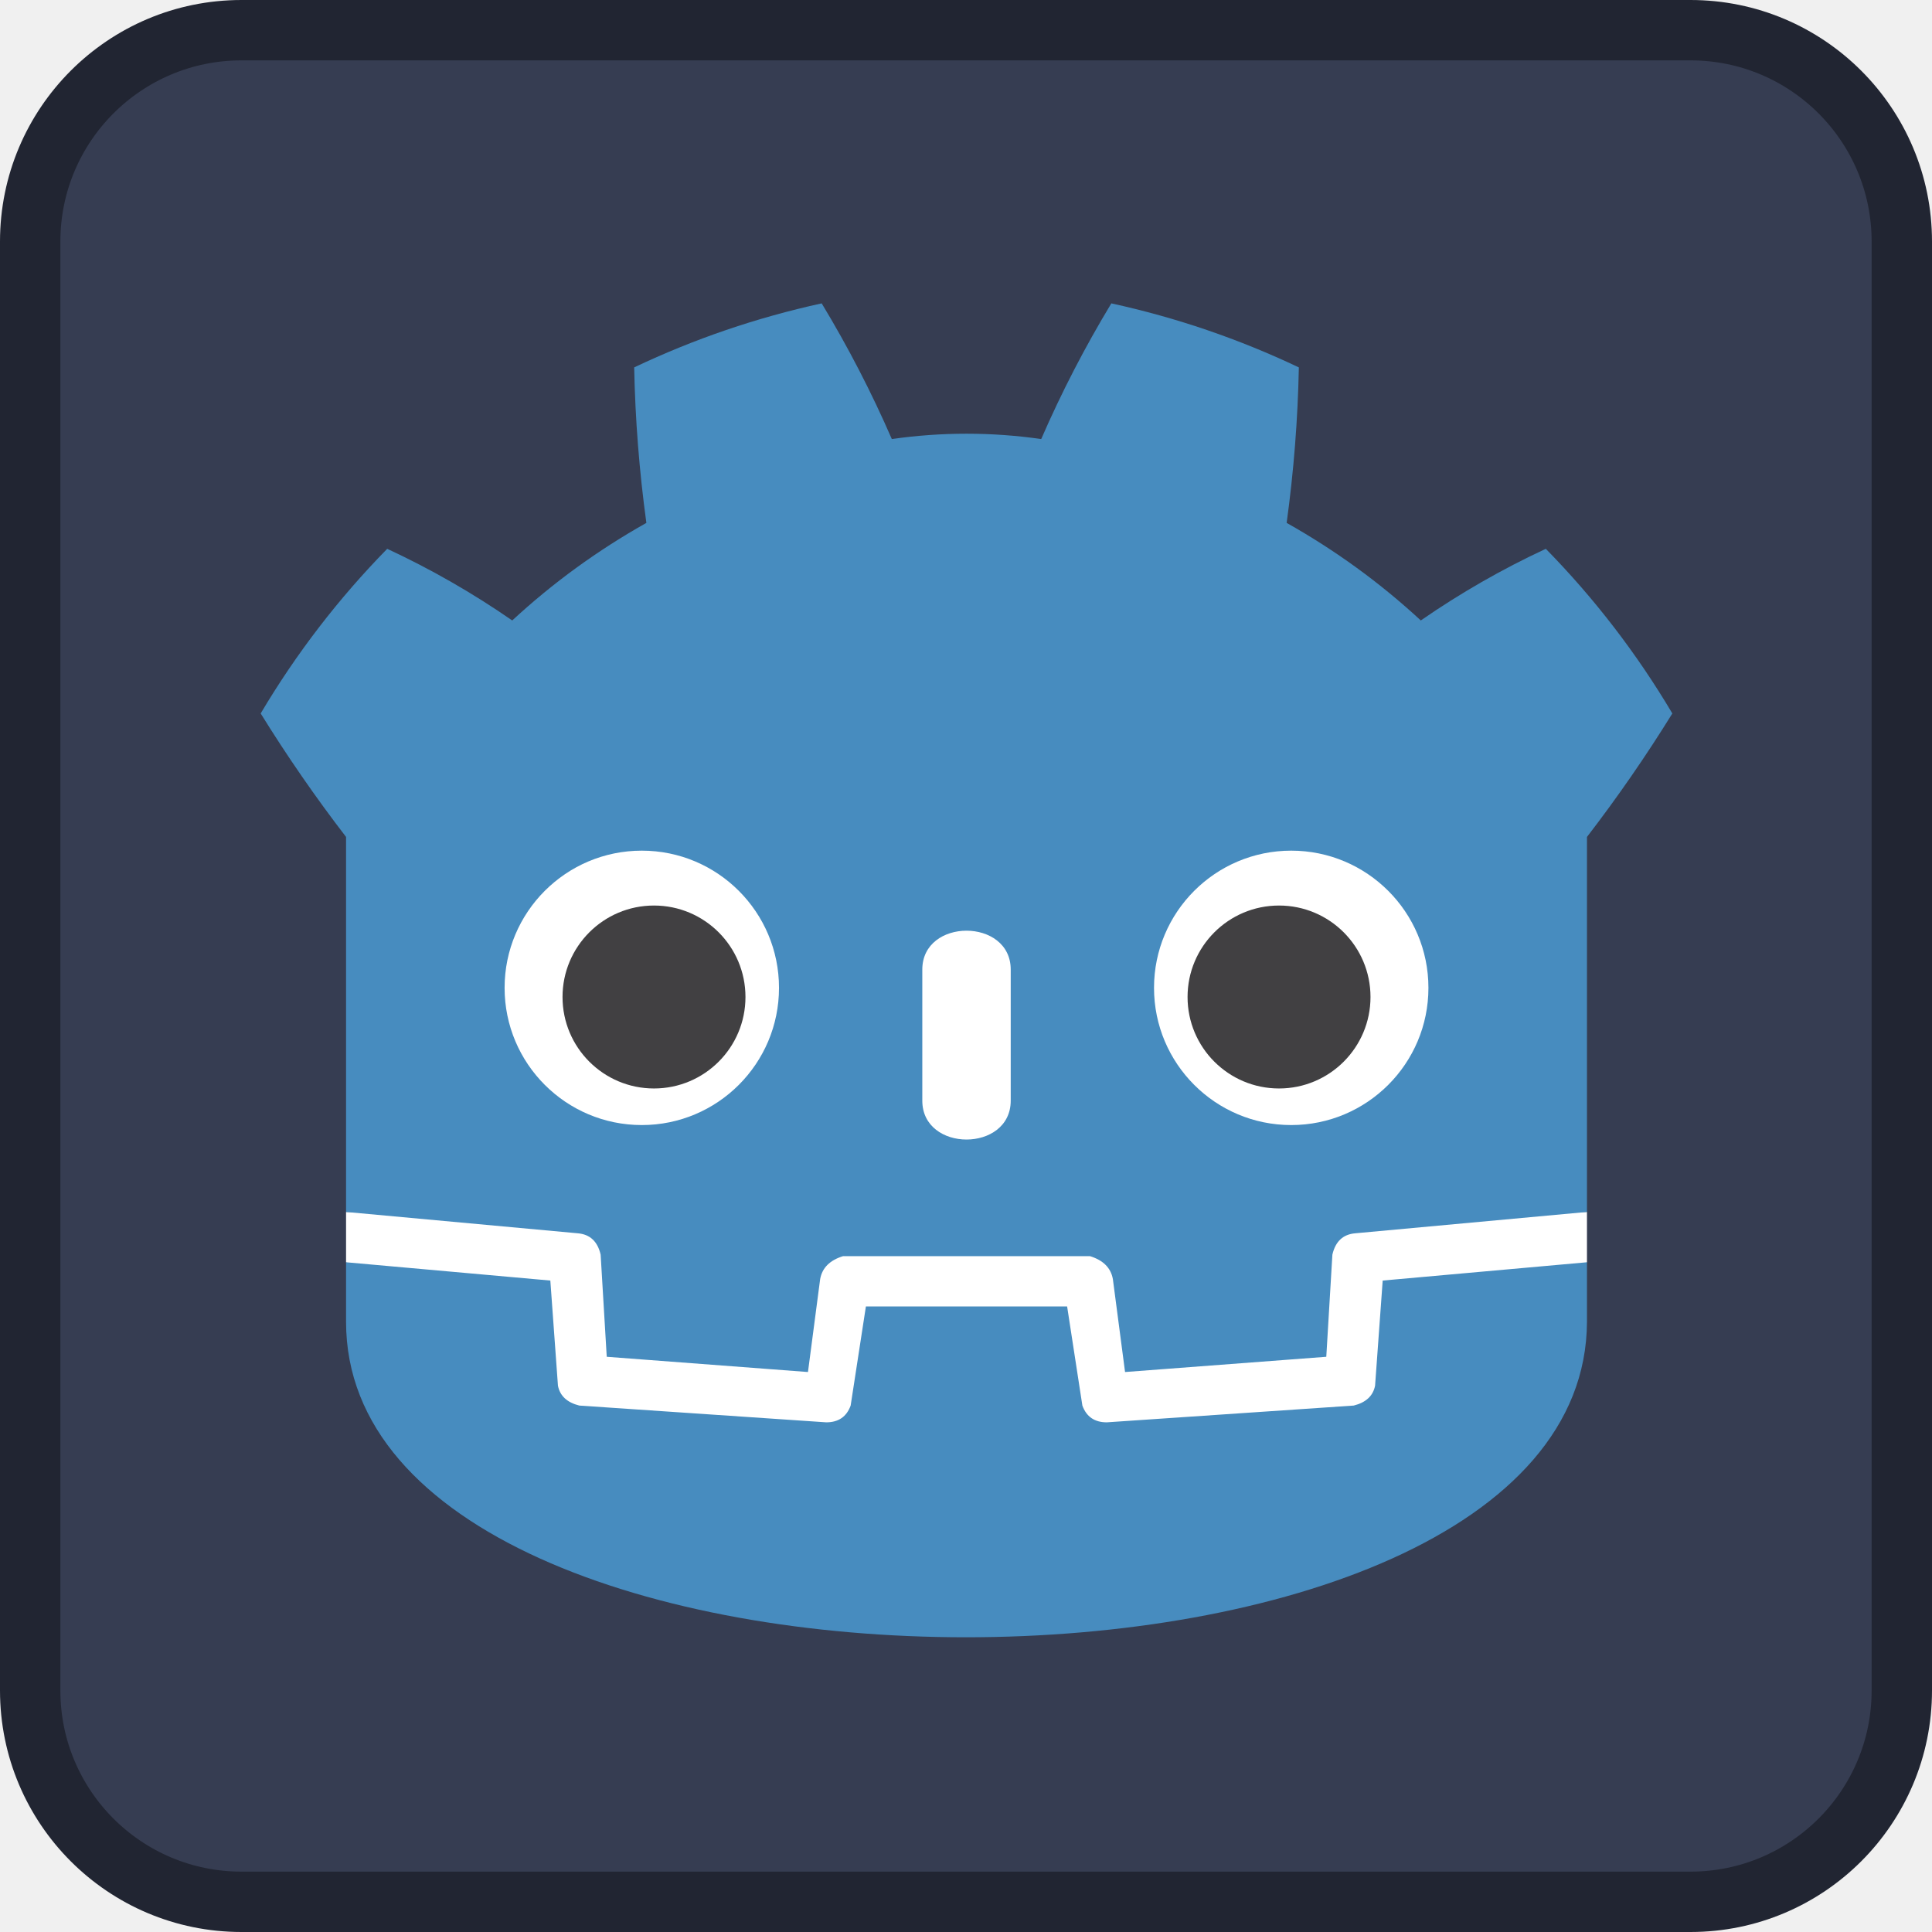
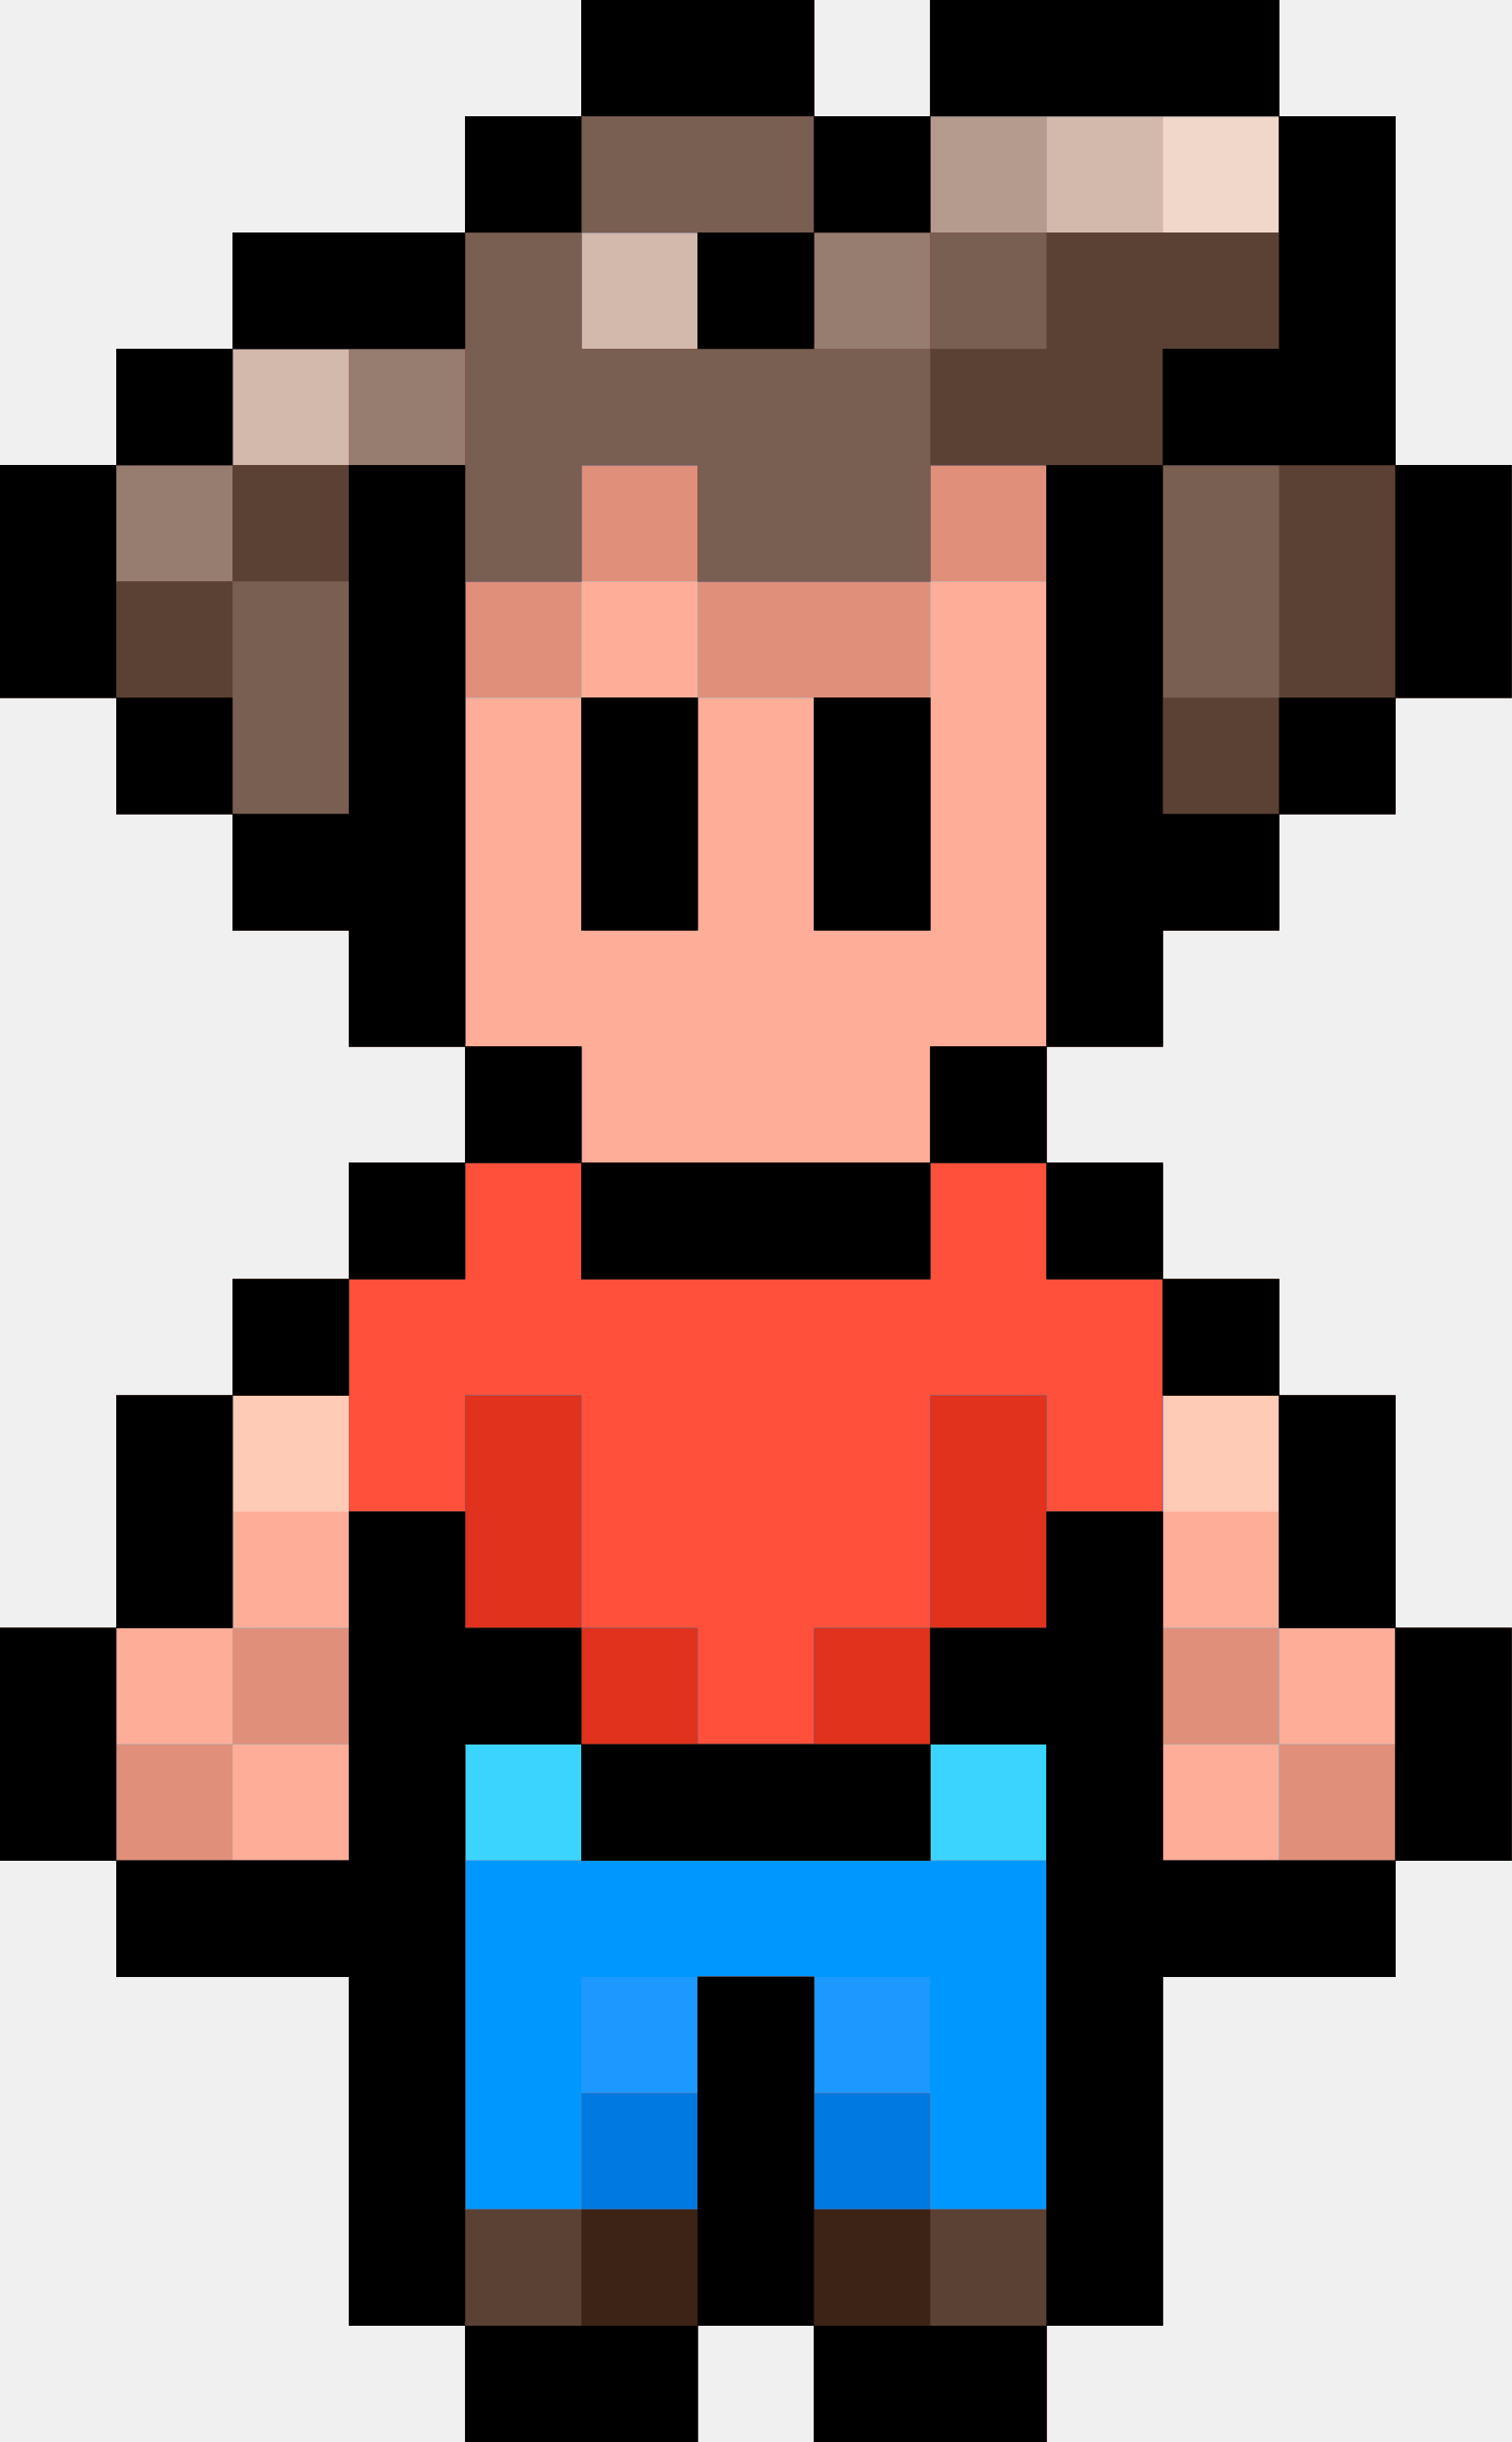
- <svg xmlns="http://www.w3.org/2000/svg" width="128" height="128">
-   <rect width="124" height="124" x="2" y="2" fill="#363d52" stroke="#212532" stroke-width="4" rx="14" />
-   <g fill="#fff" transform="translate(12.322 12.322)scale(.101)">
-     <path d="M105 673v33q407 354 814 0v-33z" />
-     <path fill="#478cbf" d="m105 673 152 14q12 1 15 14l4 67 132 10 8-61q2-11 15-15h162q13 4 15 15l8 61 132-10 4-67q3-13 15-14l152-14V427q30-39 56-81-35-59-83-108-43 20-82 47-40-37-88-64 7-51 8-102-59-28-123-42-26 43-46 89-49-7-98 0-20-46-46-89-64 14-123 42 1 51 8 102-48 27-88 64-39-27-82-47-48 49-83 108 26 42 56 81zm0 33v39c0 276 813 276 814 0v-39l-134 12-5 69q-2 10-14 13l-162 11q-12 0-16-11l-10-65H446l-10 65q-4 11-16 11l-162-11q-12-3-14-13l-5-69z" />
-     <path d="M483 600c0 34 58 34 58 0v-86c0-34-58-34-58 0z" />
-     <circle cx="725" cy="526" r="90" />
-     <circle cx="299" cy="526" r="90" />
-   </g>
-   <g fill="#414042" transform="translate(12.322 12.322)scale(.101)">
-     <circle cx="307" cy="532" r="60" />
-     <circle cx="717" cy="532" r="60" />
+ <svg xmlns="http://www.w3.org/2000/svg" version="1.1" width="104" height="168" id="svg2">
+   <defs id="defs4" />
+   <g transform="translate(-308.4847,-348.0986)" id="layer1">
+     <g transform="translate(158.594,6.060915)" id="g2996">
+       <path d="m 189.891,510.038 -8,0 0,-4 0,-4 -4,0 -4,0 0,-12 0,-12 -8,0 -8,0 0,-4 0,-4 -4,0 -4,0 0,-8 0,-8 4,0 4,0 0,-8 0,-8 4,0 4,0 0,-4 0,-4 4,0 4,0 0,-4 0,-4 4,0 4,0 0,-4 0,-4 -4,0 -4,0 0,-4 0,-4 -4,0 -4,0 0,-4 0,-4 -4,0 -4,0 0,-4 0,-4 -4,0 -4,0 0,-8 0,-8 4,0 4,0 0,-4 0,-4 4,0 4,0 0,-4 0,-4 8,0 8,0 0,-4 0,-4 4,0 4,0 0,-4 0,-4 8,0 8,0 0,4 0,4 4,0 4,0 0,-4 0,-4 12,0 12,0 0,4 0,4 4,0 4,0 0,12 0,12 4,0 4,0 0,8 0,8 -4,0 -4,0 0,4 0,4 -4,0 -4,0 0,4 0,4 -4,0 -4,0 0,4 0,4 -4,0 -4,0 0,4 0,4 4,0 4,0 0,4 0,4 4,0 4,0 0,4 0,4 4,0 4,0 0,8 0,8 4,0 4,0 0,8 0,8 -4,0 -4,0 0,4 0,4 -8,0 -8,0 0,12 0,12 -4,0 -4,0 0,4 0,4 -8,0 -8,0 0,-4 0,-4 -4,0 -4,0 0,4 0,4 -8,0 z" id="path3030" style="fill:#f1d7ca" />
+       <path d="m 189.891,510.038 -8,0 0,-4 0,-4 -4,0 -4,0 0,-12 0,-12 -8,0 -8,0 0,-4 0,-4 -4,0 -4,0 0,-8 0,-8 4,0 4,0 0,-8 0,-8 4,0 4,0 0,-4 0,-4 4,0 4,0 0,-4 0,-4 4,0 4,0 0,-4 0,-4 -4,0 -4,0 0,-4 0,-4 -4,0 -4,0 0,-4 0,-4 -4,0 -4,0 0,-4 0,-4 -4,0 -4,0 0,-8 0,-8 4,0 4,0 0,-4 0,-4 4,0 4,0 0,-4 0,-4 8,0 8,0 0,-4 0,-4 4,0 4,0 0,-4 0,-4 8,0 8,0 0,4 0,4 4,0 4,0 0,-4 0,-4 12,0 12,0 0,4 0,4 4,0 4,0 0,12 0,12 4,0 4,0 0,8 0,8 -4,0 -4,0 0,4 0,4 -4,0 -4,0 0,4 0,4 -4,0 -4,0 0,4 0,4 -4,0 -4,0 0,4 0,4 4,0 4,0 0,4 0,4 4,0 4,0 0,4 0,4 4,0 4,0 0,8 0,8 4,0 4,0 0,8 0,8 -4,0 -4,0 0,4 0,4 -8,0 -8,0 0,12 0,12 -4,0 -4,0 0,4 0,4 -8,0 -8,0 0,-4 0,-4 -4,0 -4,0 0,4 0,4 -8,0 z m 44,-152 4,0 0,-4 0,-4 -4,0 -4,0 0,4 0,4 4,0 z" id="path3028" style="fill:#fecbb6" />
+       <path d="m 189.891,510.038 -8,0 0,-4 0,-4 -4,0 -4,0 0,-12 0,-12 -8,0 -8,0 0,-4 0,-4 -4,0 -4,0 0,-8 0,-8 4,0 4,0 0,-8 0,-8 4,0 4,0 0,-4 0,-4 4,0 4,0 0,-4 0,-4 4,0 4,0 0,-4 0,-4 -4,0 -4,0 0,-4 0,-4 -4,0 -4,0 0,-4 0,-4 -4,0 -4,0 0,-4 0,-4 -4,0 -4,0 0,-8 0,-8 4,0 4,0 0,-4 0,-4 4,0 4,0 0,-4 0,-4 8,0 8,0 0,-4 0,-4 4,0 4,0 0,-4 0,-4 8,0 8,0 0,4 0,4 4,0 4,0 0,-4 0,-4 12,0 12,0 0,4 0,4 4,0 4,0 0,12 0,12 4,0 4,0 0,8 0,8 -4,0 -4,0 0,4 0,4 -4,0 -4,0 0,4 0,4 -4,0 -4,0 0,4 0,4 -4,0 -4,0 0,4 0,4 4,0 4,0 0,4 0,4 4,0 4,0 0,4 0,4 4,0 4,0 0,8 0,8 4,0 4,0 0,8 0,8 -4,0 -4,0 0,4 0,4 -8,0 -8,0 0,12 0,12 -4,0 -4,0 0,4 0,4 -8,0 -8,0 0,-4 0,-4 -4,0 -4,0 0,4 0,4 -8,0 z m -20,-64 4,0 0,-4 0,-4 -4,0 -4,0 0,4 0,4 4,0 z m 64,0 4,0 0,-4 0,-4 -4,0 -4,0 0,4 0,4 4,0 z m 0,-88 4,0 0,-4 0,-4 -4,0 -4,0 0,4 0,4 4,0 z" id="path3026" style="fill:#fead98" />
+       <path d="m 189.891,510.038 -8,0 0,-4 0,-4 -4,0 -4,0 0,-12 0,-12 -8,0 -8,0 0,-4 0,-4 -4,0 -4,0 0,-8 0,-8 4,0 4,0 0,-8 0,-8 4,0 4,0 0,-4 0,-4 4,0 4,0 0,-4 0,-4 4,0 4,0 0,-4 0,-4 -4,0 -4,0 0,-4 0,-4 -4,0 -4,0 0,-4 0,-4 -4,0 -4,0 0,-4 0,-4 -4,0 -4,0 0,-8 0,-8 4,0 4,0 0,-4 0,-4 4,0 4,0 0,-4 0,-4 8,0 8,0 0,-4 0,-4 4,0 4,0 0,-4 0,-4 8,0 8,0 0,4 0,4 4,0 4,0 0,-4 0,-4 12,0 12,0 0,4 0,4 4,0 4,0 0,12 0,12 4,0 4,0 0,8 0,8 -4,0 -4,0 0,4 0,4 -4,0 -4,0 0,4 0,4 -4,0 -4,0 0,4 0,4 -4,0 -4,0 0,4 0,4 4,0 4,0 0,4 0,4 4,0 4,0 0,4 0,4 4,0 4,0 0,8 0,8 4,0 4,0 0,8 0,8 -4,0 -4,0 0,4 0,4 -8,0 -8,0 0,12 0,12 -4,0 -4,0 0,4 0,4 -8,0 -8,0 0,-4 0,-4 -4,0 -4,0 0,4 0,4 -8,0 z m -20,-40 4,0 0,-4 0,-4 -4,0 -4,0 0,-4 0,-4 4,0 4,0 0,-8 0,-8 -4,0 -4,0 0,8 0,8 -4,0 -4,0 0,4 0,4 4,0 4,0 0,4 0,4 4,0 z m 64,0 4,0 0,-4 0,-4 4,0 4,0 0,-4 0,-4 -4,0 -4,0 0,-8 0,-8 -4,0 -4,0 0,8 0,8 4,0 4,0 0,4 0,4 -4,0 -4,0 0,4 0,4 4,0 z m -32,-48 12,0 0,-4 0,-4 4,0 4,0 0,-16 0,-16 -4,0 -4,0 0,12 0,12 -4,0 -4,0 0,-8 0,-8 -4,0 -4,0 0,-4 0,-4 -4,0 -4,0 0,4 0,4 -4,0 -4,0 0,12 0,12 4,0 4,0 0,4 0,4 12,0 z m -8,-16 -4,0 0,-8 0,-8 4,0 4,0 0,8 0,8 -4,0 z m 40,-48 4,0 0,-4 0,-4 -4,0 -4,0 0,4 0,4 4,0 z" id="path3024" style="fill:#d3b9ac" />
+       <path d="m 189.891,510.038 -8,0 0,-4 0,-4 -4,0 -4,0 0,-12 0,-12 -8,0 -8,0 0,-4 0,-4 -4,0 -4,0 0,-8 0,-8 4,0 4,0 0,-8 0,-8 4,0 4,0 0,-4 0,-4 4,0 4,0 0,-4 0,-4 4,0 4,0 0,-4 0,-4 -4,0 -4,0 0,-4 0,-4 -4,0 -4,0 0,-4 0,-4 -4,0 -4,0 0,-4 0,-4 -4,0 -4,0 0,-8 0,-8 4,0 4,0 0,-4 0,-4 4,0 4,0 0,-4 0,-4 8,0 8,0 0,-4 0,-4 4,0 4,0 0,-4 0,-4 8,0 8,0 0,4 0,4 4,0 4,0 0,-4 0,-4 12,0 12,0 0,4 0,4 4,0 4,0 0,12 0,12 4,0 4,0 0,8 0,8 -4,0 -4,0 0,4 0,4 -4,0 -4,0 0,4 0,4 -4,0 -4,0 0,4 0,4 -4,0 -4,0 0,4 0,4 4,0 4,0 0,4 0,4 4,0 4,0 0,4 0,4 4,0 4,0 0,8 0,8 4,0 4,0 0,8 0,8 -4,0 -4,0 0,4 0,4 -8,0 -8,0 0,12 0,12 -4,0 -4,0 0,4 0,4 -8,0 -8,0 0,-4 0,-4 -4,0 -4,0 0,4 0,4 -8,0 z m -20,-40 4,0 0,-4 0,-4 -4,0 -4,0 0,-4 0,-4 4,0 4,0 0,-8 0,-8 -4,0 -4,0 0,8 0,8 -4,0 -4,0 0,4 0,4 4,0 4,0 0,4 0,4 4,0 z m 64,0 4,0 0,-4 0,-4 4,0 4,0 0,-4 0,-4 -4,0 -4,0 0,-8 0,-8 -4,0 -4,0 0,8 0,8 4,0 4,0 0,4 0,4 -4,0 -4,0 0,4 0,4 4,0 z m -32,-48 12,0 0,-4 0,-4 4,0 4,0 0,-16 0,-16 -4,0 -4,0 0,12 0,12 -4,0 -4,0 0,-8 0,-8 -4,0 -4,0 0,-4 0,-4 -4,0 -4,0 0,4 0,4 -4,0 -4,0 0,12 0,12 4,0 4,0 0,4 0,4 12,0 z m -8,-16 -4,0 0,-8 0,-8 4,0 4,0 0,8 0,8 -4,0 z m -24,-32 4,0 0,-4 0,-4 -4,0 -4,0 0,4 0,4 4,0 z m 24,-8 4,0 0,-4 0,-4 -4,0 -4,0 0,4 0,4 4,0 z m 36,-8 8,0 0,-4 0,-4 -8,0 -8,0 0,4 0,4 8,0 z" id="path3022" style="fill:#3bd4fe" />
+       <path d="m 189.891,510.038 -8,0 0,-4 0,-4 -4,0 -4,0 0,-12 0,-12 -8,0 -8,0 0,-4 0,-4 -4,0 -4,0 0,-8 0,-8 4,0 4,0 0,-8 0,-8 4,0 4,0 0,-4 0,-4 4,0 4,0 0,-4 0,-4 4,0 4,0 0,-4 0,-4 -4,0 -4,0 0,-4 0,-4 -4,0 -4,0 0,-4 0,-4 -4,0 -4,0 0,-4 0,-4 -4,0 -4,0 0,-8 0,-8 4,0 4,0 0,-4 0,-4 4,0 4,0 0,-4 0,-4 8,0 8,0 0,-4 0,-4 4,0 4,0 0,-4 0,-4 8,0 8,0 0,4 0,4 4,0 4,0 0,-4 0,-4 12,0 12,0 0,4 0,4 4,0 4,0 0,12 0,12 4,0 4,0 0,8 0,8 -4,0 -4,0 0,4 0,4 -4,0 -4,0 0,4 0,4 -4,0 -4,0 0,4 0,4 -4,0 -4,0 0,4 0,4 4,0 4,0 0,4 0,4 4,0 4,0 0,4 0,4 4,0 4,0 0,8 0,8 4,0 4,0 0,8 0,8 -4,0 -4,0 0,4 0,4 -8,0 -8,0 0,12 0,12 -4,0 -4,0 0,4 0,4 -8,0 -8,0 0,-4 0,-4 -4,0 -4,0 0,4 0,4 -8,0 z m -20,-40 4,0 0,-4 0,-4 -4,0 -4,0 0,-4 0,-4 4,0 4,0 0,-8 0,-8 -4,0 -4,0 0,8 0,8 -4,0 -4,0 0,4 0,4 4,0 4,0 0,4 0,4 4,0 z m 16,0 4,0 0,-4 0,-4 -4,0 -4,0 0,4 0,4 4,0 z m 32,0 4,0 0,-4 0,-4 -4,0 -4,0 0,4 0,4 4,0 z m 16,0 4,0 0,-4 0,-4 4,0 4,0 0,-4 0,-4 -4,0 -4,0 0,-8 0,-8 -4,0 -4,0 0,8 0,8 4,0 4,0 0,4 0,4 -4,0 -4,0 0,4 0,4 4,0 z m -32,-48 12,0 0,-4 0,-4 4,0 4,0 0,-16 0,-16 -4,0 -4,0 0,12 0,12 -4,0 -4,0 0,-8 0,-8 -4,0 -4,0 0,-4 0,-4 -4,0 -4,0 0,4 0,4 -4,0 -4,0 0,12 0,12 4,0 4,0 0,4 0,4 12,0 z m -8,-16 -4,0 0,-8 0,-8 4,0 4,0 0,8 0,8 -4,0 z m -24,-32 4,0 0,-4 0,-4 -4,0 -4,0 0,4 0,4 4,0 z m 24,-8 4,0 0,-4 0,-4 -4,0 -4,0 0,4 0,4 4,0 z m 36,-8 8,0 0,-4 0,-4 -8,0 -8,0 0,4 0,4 8,0 z" id="path3020" style="fill:#e08f7a" />
+       <path d="m 189.891,510.038 -8,0 0,-4 0,-4 -4,0 -4,0 0,-12 0,-12 -8,0 -8,0 0,-4 0,-4 -4,0 -4,0 0,-8 0,-8 4,0 4,0 0,-8 0,-8 4,0 4,0 0,-4 0,-4 4,0 4,0 0,-4 0,-4 4,0 4,0 0,-4 0,-4 -4,0 -4,0 0,-4 0,-4 -4,0 -4,0 0,-4 0,-4 -4,0 -4,0 0,-4 0,-4 -4,0 -4,0 0,-8 0,-8 4,0 4,0 0,-4 0,-4 4,0 4,0 0,-4 0,-4 8,0 8,0 0,-4 0,-4 4,0 4,0 0,-4 0,-4 8,0 8,0 0,4 0,4 4,0 4,0 0,-4 0,-4 12,0 12,0 0,4 0,4 4,0 4,0 0,12 0,12 4,0 4,0 0,8 0,8 -4,0 -4,0 0,4 0,4 -4,0 -4,0 0,4 0,4 -4,0 -4,0 0,4 0,4 -4,0 -4,0 0,4 0,4 4,0 4,0 0,4 0,4 4,0 4,0 0,4 0,4 4,0 4,0 0,8 0,8 4,0 4,0 0,8 0,8 -4,0 -4,0 0,4 0,4 -8,0 -8,0 0,12 0,12 -4,0 -4,0 0,4 0,4 -8,0 -8,0 0,-4 0,-4 -4,0 -4,0 0,4 0,4 -8,0 z m -24,-40 8,0 0,-16 0,-16 -4,0 -4,0 0,8 0,8 -4,0 -4,0 0,8 0,8 8,0 z m 20,0 4,0 0,-4 0,-4 -4,0 -4,0 0,4 0,4 4,0 z m 32,0 4,0 0,-4 0,-4 -4,0 -4,0 0,4 0,4 4,0 z m 20,0 8,0 0,-8 0,-8 -4,0 -4,0 0,-8 0,-8 -4,0 -4,0 0,16 0,16 8,0 z m -36,-48 12,0 0,-4 0,-4 4,0 4,0 0,-20 0,-20 -4,0 -4,0 0,4 0,4 -8,0 -8,0 0,-4 0,-4 -4,0 -4,0 0,4 0,4 -4,0 -4,0 0,16 0,16 4,0 4,0 0,4 0,4 12,0 z m -8,-16 -4,0 0,-8 0,-8 4,0 4,0 0,8 0,8 -4,0 z m 16,0 -4,0 0,-8 0,-8 4,0 4,0 0,8 0,8 -4,0 z m -40,-32 4,0 0,-4 0,-4 -4,0 -4,0 0,4 0,4 4,0 z m 24,-8 4,0 0,-4 0,-4 -4,0 -4,0 0,4 0,4 4,0 z m 36,-8 8,0 0,-4 0,-4 -8,0 -8,0 0,4 0,4 8,0 z" id="path3018" style="fill:#b59b8e" />
+       <path d="m 189.891,510.038 -8,0 0,-4 0,-4 -4,0 -4,0 0,-12 0,-12 -8,0 -8,0 0,-4 0,-4 -4,0 -4,0 0,-8 0,-8 4,0 4,0 0,-8 0,-8 4,0 4,0 0,-4 0,-4 4,0 4,0 0,-4 0,-4 4,0 4,0 0,-4 0,-4 -4,0 -4,0 0,-4 0,-4 -4,0 -4,0 0,-4 0,-4 -4,0 -4,0 0,-4 0,-4 -4,0 -4,0 0,-8 0,-8 4,0 4,0 0,-4 0,-4 4,0 4,0 0,-4 0,-4 8,0 8,0 0,-4 0,-4 4,0 4,0 0,-4 0,-4 8,0 8,0 0,4 0,4 4,0 4,0 0,-4 0,-4 12,0 12,0 0,4 0,4 4,0 4,0 0,12 0,12 4,0 4,0 0,8 0,8 -4,0 -4,0 0,4 0,4 -4,0 -4,0 0,4 0,4 -4,0 -4,0 0,4 0,4 -4,0 -4,0 0,4 0,4 4,0 4,0 0,4 0,4 4,0 4,0 0,4 0,4 4,0 4,0 0,8 0,8 4,0 4,0 0,8 0,8 -4,0 -4,0 0,4 0,4 -8,0 -8,0 0,12 0,12 -4,0 -4,0 0,4 0,4 -8,0 -8,0 0,-4 0,-4 -4,0 -4,0 0,4 0,4 -8,0 z m -24,-40 8,0 0,-16 0,-16 -4,0 -4,0 0,8 0,8 -4,0 -4,0 0,8 0,8 8,0 z m 20,0 4,0 0,-4 0,-4 -4,0 -4,0 0,4 0,4 4,0 z m 32,0 4,0 0,-4 0,-4 -4,0 -4,0 0,4 0,4 4,0 z m 20,0 8,0 0,-8 0,-8 -4,0 -4,0 0,-8 0,-8 -4,0 -4,0 0,16 0,16 8,0 z m -36,-48 12,0 0,-4 0,-4 4,0 4,0 0,-20 0,-20 -4,0 -4,0 0,4 0,4 -8,0 -8,0 0,-4 0,-4 -4,0 -4,0 0,4 0,4 -4,0 -4,0 0,16 0,16 4,0 4,0 0,4 0,4 12,0 z m -8,-16 -4,0 0,-8 0,-8 4,0 4,0 0,8 0,8 -4,0 z m 16,0 -4,0 0,-8 0,-8 4,0 4,0 0,8 0,8 -4,0 z m -40,-32 4,0 0,-4 0,-4 -4,0 -4,0 0,4 0,4 4,0 z m 24,-8 4,0 0,-4 0,-4 -4,0 -4,0 0,4 0,4 4,0 z m 32,-8 12,0 0,-4 0,-4 -12,0 -12,0 0,4 0,4 12,0 z" id="path3016" style="fill:#1d98fe" />
+       <path d="m 189.891,510.038 -8,0 0,-4 0,-4 -4,0 -4,0 0,-12 0,-12 -8,0 -8,0 0,-4 0,-4 -4,0 -4,0 0,-8 0,-8 4,0 4,0 0,-8 0,-8 4,0 4,0 0,-4 0,-4 4,0 4,0 0,-4 0,-4 4,0 4,0 0,-4 0,-4 -4,0 -4,0 0,-4 0,-4 -4,0 -4,0 0,-4 0,-4 -4,0 -4,0 0,-4 0,-4 -4,0 -4,0 0,-8 0,-8 4,0 4,0 0,-4 0,-4 4,0 4,0 0,-4 0,-4 8,0 8,0 0,-4 0,-4 4,0 4,0 0,-4 0,-4 8,0 8,0 0,4 0,4 4,0 4,0 0,-4 0,-4 12,0 12,0 0,4 0,4 4,0 4,0 0,12 0,12 4,0 4,0 0,8 0,8 -4,0 -4,0 0,4 0,4 -4,0 -4,0 0,4 0,4 -4,0 -4,0 0,4 0,4 -4,0 -4,0 0,4 0,4 4,0 4,0 0,4 0,4 4,0 4,0 0,4 0,4 4,0 4,0 0,8 0,8 4,0 4,0 0,8 0,8 -4,0 -4,0 0,4 0,4 -8,0 -8,0 0,12 0,12 -4,0 -4,0 0,4 0,4 -8,0 -8,0 0,-4 0,-4 -4,0 -4,0 0,4 0,4 -8,0 z m 4,-24 4,0 0,-4 0,-4 -4,0 -4,0 0,4 0,4 4,0 z m 16,0 4,0 0,-4 0,-4 -4,0 -4,0 0,4 0,4 4,0 z m -44,-16 8,0 0,-16 0,-16 -4,0 -4,0 0,8 0,8 -4,0 -4,0 0,8 0,8 8,0 z m 20,0 4,0 0,-4 0,-4 -4,0 -4,0 0,4 0,4 4,0 z m 32,0 4,0 0,-4 0,-4 -4,0 -4,0 0,4 0,4 4,0 z m 20,0 8,0 0,-8 0,-8 -4,0 -4,0 0,-8 0,-8 -4,0 -4,0 0,16 0,16 8,0 z m -36,-48 12,0 0,-4 0,-4 4,0 4,0 0,-20 0,-20 -4,0 -4,0 0,4 0,4 -8,0 -8,0 0,-4 0,-4 -4,0 -4,0 0,4 0,4 -4,0 -4,0 0,16 0,16 4,0 4,0 0,4 0,4 12,0 z m -8,-16 -4,0 0,-8 0,-8 4,0 4,0 0,8 0,8 -4,0 z m 16,0 -4,0 0,-8 0,-8 4,0 4,0 0,8 0,8 -4,0 z m -40,-32 4,0 0,-4 0,-4 -4,0 -4,0 0,4 0,4 4,0 z m 24,-8 4,0 0,-4 0,-4 -4,0 -4,0 0,4 0,4 4,0 z m 32,-8 12,0 0,-4 0,-4 -12,0 -12,0 0,4 0,4 12,0 z" id="path3014" style="fill:#0098fe" />
+       <path d="m 189.891,510.038 -8,0 0,-4 0,-4 -4,0 -4,0 0,-12 0,-12 -8,0 -8,0 0,-4 0,-4 -4,0 -4,0 0,-8 0,-8 4,0 4,0 0,-8 0,-8 4,0 4,0 0,-4 0,-4 4,0 4,0 0,-4 0,-4 4,0 4,0 0,-4 0,-4 -4,0 -4,0 0,-4 0,-4 -4,0 -4,0 0,-4 0,-4 -4,0 -4,0 0,-4 0,-4 -4,0 -4,0 0,-8 0,-8 4,0 4,0 0,-4 0,-4 4,0 4,0 0,-4 0,-4 8,0 8,0 0,-4 0,-4 4,0 4,0 0,-4 0,-4 8,0 8,0 0,4 0,4 4,0 4,0 0,-4 0,-4 12,0 12,0 0,4 0,4 4,0 4,0 0,12 0,12 4,0 4,0 0,8 0,8 -4,0 -4,0 0,4 0,4 -4,0 -4,0 0,4 0,4 -4,0 -4,0 0,4 0,4 -4,0 -4,0 0,4 0,4 4,0 4,0 0,4 0,4 4,0 4,0 0,4 0,4 4,0 4,0 0,8 0,8 4,0 4,0 0,8 0,8 -4,0 -4,0 0,4 0,4 -8,0 -8,0 0,12 0,12 -4,0 -4,0 0,4 0,4 -8,0 -8,0 0,-4 0,-4 -4,0 -4,0 0,4 0,4 -8,0 z m -4,-16 4,0 0,-4 0,-4 4,0 4,0 0,-4 0,-4 4,0 4,0 0,4 0,4 4,0 4,0 0,4 0,4 4,0 4,0 0,-16 0,-16 -4,0 -4,0 0,4 0,4 -12,0 -12,0 0,-4 0,-4 -4,0 -4,0 0,16 0,16 4,0 z m -20,-24 8,0 0,-16 0,-16 -4,0 -4,0 0,8 0,8 -4,0 -4,0 0,8 0,8 8,0 z m 72,0 8,0 0,-8 0,-8 -4,0 -4,0 0,-8 0,-8 -4,0 -4,0 0,16 0,16 8,0 z m -36,-48 12,0 0,-4 0,-4 4,0 4,0 0,-20 0,-20 -4,0 -4,0 0,4 0,4 -8,0 -8,0 0,-4 0,-4 -4,0 -4,0 0,4 0,4 -4,0 -4,0 0,16 0,16 4,0 4,0 0,4 0,4 12,0 z m -8,-16 -4,0 0,-8 0,-8 4,0 4,0 0,8 0,8 -4,0 z m 16,0 -4,0 0,-8 0,-8 4,0 4,0 0,8 0,8 -4,0 z m -40,-32 4,0 0,-4 0,-4 -4,0 -4,0 0,4 0,4 4,0 z m 24,-8 4,0 0,-4 0,-4 -4,0 -4,0 0,4 0,4 4,0 z m 32,-8 12,0 0,-4 0,-4 -12,0 -12,0 0,4 0,4 12,0 z" id="path3012" style="fill:#fe503b" />
+       <path d="m 189.891,510.038 -8,0 0,-4 0,-4 -4,0 -4,0 0,-12 0,-12 -8,0 -8,0 0,-4 0,-4 -4,0 -4,0 0,-8 0,-8 4,0 4,0 0,-8 0,-8 4,0 4,0 0,-4 0,-4 4,0 4,0 0,-4 0,-4 4,0 4,0 0,-4 0,-4 -4,0 -4,0 0,-4 0,-4 -4,0 -4,0 0,-4 0,-4 -4,0 -4,0 0,-4 0,-4 -4,0 -4,0 0,-8 0,-8 4,0 4,0 0,-4 0,-4 4,0 4,0 0,-4 0,-4 8,0 8,0 0,-4 0,-4 4,0 4,0 0,-4 0,-4 8,0 8,0 0,4 0,4 4,0 4,0 0,-4 0,-4 12,0 12,0 0,4 0,4 4,0 4,0 0,12 0,12 4,0 4,0 0,8 0,8 -4,0 -4,0 0,4 0,4 -4,0 -4,0 0,4 0,4 -4,0 -4,0 0,4 0,4 -4,0 -4,0 0,4 0,4 4,0 4,0 0,4 0,4 4,0 4,0 0,4 0,4 4,0 4,0 0,8 0,8 4,0 4,0 0,8 0,8 -4,0 -4,0 0,4 0,4 -8,0 -8,0 0,12 0,12 -4,0 -4,0 0,4 0,4 -8,0 -8,0 0,-4 0,-4 -4,0 -4,0 0,4 0,4 -8,0 z m -4,-16 4,0 0,-4 0,-4 4,0 4,0 0,-4 0,-4 4,0 4,0 0,4 0,4 4,0 4,0 0,4 0,4 4,0 4,0 0,-16 0,-16 -4,0 -4,0 0,4 0,4 -12,0 -12,0 0,-4 0,-4 -4,0 -4,0 0,16 0,16 4,0 z m -20,-24 8,0 0,-12 0,-12 4,0 4,0 0,-4 0,-4 4,0 4,0 0,8 0,8 4,0 4,0 0,4 0,4 4,0 4,0 0,-4 0,-4 4,0 4,0 0,-8 0,-8 4,0 4,0 0,4 0,4 4,0 4,0 0,12 0,12 8,0 8,0 0,-8 0,-8 -4,0 -4,0 0,-8 0,-8 -4,0 -4,0 0,-4 0,-4 -4,0 -4,0 0,-4 0,-4 -4,0 -4,0 0,-4 0,-4 4,0 4,0 0,-20 0,-20 -4,0 -4,0 0,4 0,4 -8,0 -8,0 0,-4 0,-4 -4,0 -4,0 0,4 0,4 -4,0 -4,0 0,16 0,16 4,0 4,0 0,4 0,4 -4,0 -4,0 0,4 0,4 -4,0 -4,0 0,4 0,4 -4,0 -4,0 0,8 0,8 -4,0 -4,0 0,8 0,8 8,0 z m 36,-40 -12,0 0,-4 0,-4 12,0 12,0 0,4 0,4 -12,0 z m -8,-24 -4,0 0,-8 0,-8 4,0 4,0 0,8 0,8 -4,0 z m 16,0 -4,0 0,-8 0,-8 4,0 4,0 0,8 0,8 -4,0 z m -40,-32 4,0 0,-4 0,-4 -4,0 -4,0 0,4 0,4 4,0 z m 24,-8 4,0 0,-4 0,-4 -4,0 -4,0 0,4 0,4 4,0 z m 32,-8 12,0 0,-4 0,-4 -12,0 -12,0 0,4 0,4 12,0 z" id="path3010" style="fill:#977d70" />
+       <path d="m 189.891,510.038 -8,0 0,-4 0,-4 -4,0 -4,0 0,-12 0,-12 -8,0 -8,0 0,-4 0,-4 -4,0 -4,0 0,-8 0,-8 4,0 4,0 0,-8 0,-8 4,0 4,0 0,-4 0,-4 4,0 4,0 0,-4 0,-4 4,0 4,0 0,-4 0,-4 -4,0 -4,0 0,-4 0,-4 -4,0 -4,0 0,-4 0,-4 -4,0 -4,0 0,-4 0,-4 -4,0 -4,0 0,-8 0,-8 4,0 4,0 0,-4 0,-4 4,0 4,0 0,-4 0,-4 8,0 8,0 0,-4 0,-4 4,0 4,0 0,-4 0,-4 8,0 8,0 0,4 0,4 4,0 4,0 0,-4 0,-4 12,0 12,0 0,4 0,4 4,0 4,0 0,12 0,12 4,0 4,0 0,8 0,8 -4,0 -4,0 0,4 0,4 -4,0 -4,0 0,4 0,4 -4,0 -4,0 0,4 0,4 -4,0 -4,0 0,4 0,4 4,0 4,0 0,4 0,4 4,0 4,0 0,4 0,4 4,0 4,0 0,8 0,8 4,0 4,0 0,8 0,8 -4,0 -4,0 0,4 0,4 -8,0 -8,0 0,12 0,12 -4,0 -4,0 0,4 0,4 -8,0 -8,0 0,-4 0,-4 -4,0 -4,0 0,4 0,4 -8,0 z m -4,-16 4,0 0,-4 0,-4 4,0 4,0 0,-4 0,-4 4,0 4,0 0,4 0,4 4,0 4,0 0,4 0,4 4,0 4,0 0,-16 0,-16 -4,0 -4,0 0,4 0,4 -12,0 -12,0 0,-4 0,-4 -4,0 -4,0 0,16 0,16 4,0 z m -20,-24 8,0 0,-12 0,-12 4,0 4,0 0,-4 0,-4 4,0 4,0 0,8 0,8 4,0 4,0 0,4 0,4 4,0 4,0 0,-4 0,-4 4,0 4,0 0,-8 0,-8 4,0 4,0 0,4 0,4 4,0 4,0 0,12 0,12 8,0 8,0 0,-8 0,-8 -4,0 -4,0 0,-8 0,-8 -4,0 -4,0 0,-4 0,-4 -4,0 -4,0 0,-4 0,-4 -4,0 -4,0 0,-4 0,-4 4,0 4,0 0,-20 0,-20 -4,0 -4,0 0,4 0,4 -8,0 -8,0 0,-4 0,-4 -4,0 -4,0 0,4 0,4 -4,0 -4,0 0,16 0,16 4,0 4,0 0,4 0,4 -4,0 -4,0 0,4 0,4 -4,0 -4,0 0,4 0,4 -4,0 -4,0 0,8 0,8 -4,0 -4,0 0,8 0,8 8,0 z m 36,-40 -12,0 0,-4 0,-4 12,0 12,0 0,4 0,4 -12,0 z m -8,-24 -4,0 0,-8 0,-8 4,0 4,0 0,8 0,8 -4,0 z m 16,0 -4,0 0,-8 0,-8 4,0 4,0 0,8 0,8 -4,0 z m -48,-24 4,0 0,-4 0,-4 8,0 8,0 0,-4 0,-4 -8,0 -8,0 0,4 0,4 -4,0 -4,0 0,4 0,4 4,0 z m 32,-16 4,0 0,-4 0,-4 -4,0 -4,0 0,4 0,4 4,0 z m 16,0 4,0 0,-4 0,-4 12,0 12,0 0,-4 0,-4 -12,0 -12,0 0,4 0,4 -4,0 -4,0 0,4 0,4 4,0 z" id="path3008" style="fill:#007ae0" />
+       <path d="m 189.891,510.038 -8,0 0,-4 0,-4 -4,0 -4,0 0,-12 0,-12 -8,0 -8,0 0,-4 0,-4 -4,0 -4,0 0,-8 0,-8 4,0 4,0 0,-8 0,-8 4,0 4,0 0,-4 0,-4 4,0 4,0 0,-4 0,-4 4,0 4,0 0,-4 0,-4 -4,0 -4,0 0,-4 0,-4 -4,0 -4,0 0,-4 0,-4 -4,0 -4,0 0,-4 0,-4 -4,0 -4,0 0,-8 0,-8 4,0 4,0 0,-4 0,-4 4,0 4,0 0,-4 0,-4 8,0 8,0 0,-4 0,-4 4,0 4,0 0,-4 0,-4 8,0 8,0 0,4 0,4 4,0 4,0 0,-4 0,-4 12,0 12,0 0,4 0,4 4,0 4,0 0,12 0,12 4,0 4,0 0,8 0,8 -4,0 -4,0 0,4 0,4 -4,0 -4,0 0,4 0,4 -4,0 -4,0 0,4 0,4 -4,0 -4,0 0,4 0,4 4,0 4,0 0,4 0,4 4,0 4,0 0,4 0,4 4,0 4,0 0,8 0,8 4,0 4,0 0,8 0,8 -4,0 -4,0 0,4 0,4 -8,0 -8,0 0,12 0,12 -4,0 -4,0 0,4 0,4 -8,0 -8,0 0,-4 0,-4 -4,0 -4,0 0,4 0,4 -8,0 z m 0,-16 8,0 0,-8 0,-8 4,0 4,0 0,8 0,8 8,0 8,0 0,-16 0,-16 -4,0 -4,0 0,4 0,4 -12,0 -12,0 0,-4 0,-4 -4,0 -4,0 0,16 0,16 8,0 z m -24,-24 8,0 0,-12 0,-12 4,0 4,0 0,-4 0,-4 4,0 4,0 0,8 0,8 4,0 4,0 0,4 0,4 4,0 4,0 0,-4 0,-4 4,0 4,0 0,-8 0,-8 4,0 4,0 0,4 0,4 4,0 4,0 0,12 0,12 8,0 8,0 0,-8 0,-8 -4,0 -4,0 0,-8 0,-8 -4,0 -4,0 0,-4 0,-4 -4,0 -4,0 0,-4 0,-4 -4,0 -4,0 0,-4 0,-4 4,0 4,0 0,-20 0,-20 -4,0 -4,0 0,4 0,4 -8,0 -8,0 0,-4 0,-4 -4,0 -4,0 0,4 0,4 -4,0 -4,0 0,16 0,16 4,0 4,0 0,4 0,4 -4,0 -4,0 0,4 0,4 -4,0 -4,0 0,4 0,4 -4,0 -4,0 0,8 0,8 -4,0 -4,0 0,8 0,8 8,0 z m 36,-40 -12,0 0,-4 0,-4 12,0 12,0 0,4 0,4 -12,0 z m -8,-24 -4,0 0,-8 0,-8 4,0 4,0 0,8 0,8 -4,0 z m 16,0 -4,0 0,-8 0,-8 4,0 4,0 0,8 0,8 -4,0 z m -48,-24 4,0 0,-4 0,-4 8,0 8,0 0,-4 0,-4 -8,0 -8,0 0,4 0,4 -4,0 -4,0 0,4 0,4 4,0 z m 32,-16 4,0 0,-4 0,-4 -4,0 -4,0 0,4 0,4 4,0 z m 16,0 4,0 0,-4 0,-4 12,0 12,0 0,-4 0,-4 -12,0 -12,0 0,4 0,4 -4,0 -4,0 0,4 0,4 4,0 z" id="path3006" style="fill:#e0321d" />
+       <path d="m 189.891,510.038 -8,0 0,-4 0,-4 -4,0 -4,0 0,-12 0,-12 -8,0 -8,0 0,-4 0,-4 -4,0 -4,0 0,-8 0,-8 4,0 4,0 0,-8 0,-8 4,0 4,0 0,-4 0,-4 4,0 4,0 0,-4 0,-4 4,0 4,0 0,-4 0,-4 -4,0 -4,0 0,-4 0,-4 -4,0 -4,0 0,-4 0,-4 -4,0 -4,0 0,-4 0,-4 -4,0 -4,0 0,-8 0,-8 4,0 4,0 0,-4 0,-4 4,0 4,0 0,-4 0,-4 8,0 8,0 0,-4 0,-4 4,0 4,0 0,-4 0,-4 8,0 8,0 0,4 0,4 4,0 4,0 0,-4 0,-4 12,0 12,0 0,4 0,4 4,0 4,0 0,12 0,12 4,0 4,0 0,8 0,8 -4,0 -4,0 0,4 0,4 -4,0 -4,0 0,4 0,4 -4,0 -4,0 0,4 0,4 -4,0 -4,0 0,4 0,4 4,0 4,0 0,4 0,4 4,0 4,0 0,4 0,4 4,0 4,0 0,8 0,8 4,0 4,0 0,8 0,8 -4,0 -4,0 0,4 0,4 -8,0 -8,0 0,12 0,12 -4,0 -4,0 0,4 0,4 -8,0 -8,0 0,-4 0,-4 -4,0 -4,0 0,4 0,4 -8,0 z m 0,-16 8,0 0,-8 0,-8 4,0 4,0 0,8 0,8 8,0 8,0 0,-16 0,-16 -4,0 -4,0 0,-4 0,-4 4,0 4,0 0,-4 0,-4 4,0 4,0 0,12 0,12 8,0 8,0 0,-8 0,-8 -4,0 -4,0 0,-8 0,-8 -4,0 -4,0 0,-4 0,-4 -4,0 -4,0 0,-4 0,-4 -4,0 -4,0 0,-4 0,-4 4,0 4,0 0,-20 0,-20 -4,0 -4,0 0,4 0,4 -8,0 -8,0 0,-4 0,-4 -4,0 -4,0 0,4 0,4 -4,0 -4,0 0,16 0,16 4,0 4,0 0,4 0,4 -4,0 -4,0 0,4 0,4 -4,0 -4,0 0,4 0,4 -4,0 -4,0 0,8 0,8 -4,0 -4,0 0,8 0,8 8,0 8,0 0,-12 0,-12 4,0 4,0 0,4 0,4 4,0 4,0 0,4 0,4 -4,0 -4,0 0,16 0,16 8,0 z m 12,-24 -12,0 0,-4 0,-4 12,0 12,0 0,4 0,4 -12,0 z m 0,-40 -12,0 0,-4 0,-4 12,0 12,0 0,4 0,4 -12,0 z m -8,-24 -4,0 0,-8 0,-8 4,0 4,0 0,8 0,8 -4,0 z m 16,0 -4,0 0,-8 0,-8 4,0 4,0 0,8 0,8 -4,0 z m -48,-24 4,0 0,-4 0,-4 8,0 8,0 0,-4 0,-4 -8,0 -8,0 0,4 0,4 -4,0 -4,0 0,4 0,4 4,0 z m 32,-16 4,0 0,-4 0,-4 -4,0 -4,0 0,4 0,4 4,0 z m 16,0 4,0 0,-4 0,-4 12,0 12,0 0,-4 0,-4 -12,0 -12,0 0,4 0,4 -4,0 -4,0 0,4 0,4 4,0 z" id="path3004" style="fill:#795f52" />
+       <path d="m 189.891,510.038 -8,0 0,-4 0,-4 -4,0 -4,0 0,-12 0,-12 -8,0 -8,0 0,-4 0,-4 -4,0 -4,0 0,-8 0,-8 4,0 4,0 0,-8 0,-8 4,0 4,0 0,-4 0,-4 4,0 4,0 0,-4 0,-4 4,0 4,0 0,-4 0,-4 -4,0 -4,0 0,-4 0,-4 -4,0 -4,0 0,-4 0,-4 -4,0 -4,0 0,-4 0,-4 -4,0 -4,0 0,-8 0,-8 4,0 4,0 0,-4 0,-4 4,0 4,0 0,-4 0,-4 8,0 8,0 0,-4 0,-4 4,0 4,0 0,-4 0,-4 8,0 8,0 0,4 0,4 4,0 4,0 0,-4 0,-4 12,0 12,0 0,4 0,4 4,0 4,0 0,12 0,12 4,0 4,0 0,8 0,8 -4,0 -4,0 0,4 0,4 -4,0 -4,0 0,4 0,4 -4,0 -4,0 0,4 0,4 -4,0 -4,0 0,4 0,4 4,0 4,0 0,4 0,4 4,0 4,0 0,4 0,4 4,0 4,0 0,8 0,8 4,0 4,0 0,8 0,8 -4,0 -4,0 0,4 0,4 -8,0 -8,0 0,12 0,12 -4,0 -4,0 0,4 0,4 -8,0 -8,0 0,-4 0,-4 -4,0 -4,0 0,4 0,4 -8,0 z m 0,-16 8,0 0,-8 0,-8 4,0 4,0 0,8 0,8 8,0 8,0 0,-16 0,-16 -4,0 -4,0 0,-4 0,-4 4,0 4,0 0,-4 0,-4 4,0 4,0 0,12 0,12 8,0 8,0 0,-8 0,-8 -4,0 -4,0 0,-8 0,-8 -4,0 -4,0 0,-4 0,-4 -4,0 -4,0 0,-4 0,-4 -4,0 -4,0 0,-4 0,-4 4,0 4,0 0,-20 0,-20 -4,0 -4,0 0,-4 0,-4 4,0 4,0 0,-4 0,-4 8,0 8,0 0,-4 0,-4 -12,0 -12,0 0,4 0,4 -4,0 -4,0 0,-4 0,-4 -8,0 -8,0 0,4 0,4 -4,0 -4,0 0,4 0,4 -8,0 -8,0 0,4 0,4 -4,0 -4,0 0,4 0,4 4,0 4,0 0,8 0,8 4,0 4,0 0,-8 0,-8 -4,0 -4,0 0,-4 0,-4 8,0 8,0 0,20 0,20 4,0 4,0 0,4 0,4 -4,0 -4,0 0,4 0,4 -4,0 -4,0 0,4 0,4 -4,0 -4,0 0,8 0,8 -4,0 -4,0 0,8 0,8 8,0 8,0 0,-12 0,-12 4,0 4,0 0,4 0,4 4,0 4,0 0,4 0,4 -4,0 -4,0 0,16 0,16 8,0 z m 12,-24 -12,0 0,-4 0,-4 12,0 12,0 0,4 0,4 -12,0 z m 0,-40 -12,0 0,-4 0,-4 12,0 12,0 0,4 0,4 -12,0 z m -8,-24 -4,0 0,-8 0,-8 4,0 4,0 0,8 0,8 -4,0 z m 16,0 -4,0 0,-8 0,-8 4,0 4,0 0,8 0,8 -4,0 z m -8,-40 -4,0 0,-4 0,-4 4,0 4,0 0,4 0,4 -4,0 z m 32,24 4,0 0,-8 0,-8 -4,0 -4,0 0,8 0,8 4,0 z" id="path3002" style="fill:#5b4134" />
+       <path d="m 189.891,510.038 -8,0 0,-4 0,-4 -4,0 -4,0 0,-12 0,-12 -8,0 -8,0 0,-4 0,-4 -4,0 -4,0 0,-8 0,-8 4,0 4,0 0,-8 0,-8 4,0 4,0 0,-4 0,-4 4,0 4,0 0,-4 0,-4 4,0 4,0 0,-4 0,-4 -4,0 -4,0 0,-4 0,-4 -4,0 -4,0 0,-4 0,-4 -4,0 -4,0 0,-4 0,-4 -4,0 -4,0 0,-8 0,-8 4,0 4,0 0,-4 0,-4 4,0 4,0 0,-4 0,-4 8,0 8,0 0,-4 0,-4 4,0 4,0 0,-4 0,-4 8,0 8,0 0,4 0,4 4,0 4,0 0,-4 0,-4 12,0 12,0 0,4 0,4 4,0 4,0 0,12 0,12 4,0 4,0 0,8 0,8 -4,0 -4,0 0,4 0,4 -4,0 -4,0 0,4 0,4 -4,0 -4,0 0,4 0,4 -4,0 -4,0 0,4 0,4 4,0 4,0 0,4 0,4 4,0 4,0 0,4 0,4 4,0 4,0 0,8 0,8 4,0 4,0 0,8 0,8 -4,0 -4,0 0,4 0,4 -8,0 -8,0 0,12 0,12 -4,0 -4,0 0,4 0,4 -8,0 -8,0 0,-4 0,-4 -4,0 -4,0 0,4 0,4 -8,0 z m -4,-8 4,0 0,-4 0,-4 4,0 4,0 0,-8 0,-8 4,0 4,0 0,8 0,8 4,0 4,0 0,4 0,4 4,0 4,0 0,-20 0,-20 -4,0 -4,0 0,-4 0,-4 4,0 4,0 0,-4 0,-4 4,0 4,0 0,12 0,12 8,0 8,0 0,-8 0,-8 -4,0 -4,0 0,-8 0,-8 -4,0 -4,0 0,-4 0,-4 -4,0 -4,0 0,-4 0,-4 -4,0 -4,0 0,-4 0,-4 4,0 4,0 0,-20 0,-20 4,0 4,0 0,12 0,12 4,0 4,0 0,-4 0,-4 4,0 4,0 0,-8 0,-8 -8,0 -8,0 0,-4 0,-4 4,0 4,0 0,-8 0,-8 -12,0 -12,0 0,4 0,4 -4,0 -4,0 0,-4 0,-4 -8,0 -8,0 0,4 0,4 -4,0 -4,0 0,4 0,4 -8,0 -8,0 0,4 0,4 -4,0 -4,0 0,8 0,8 4,0 4,0 0,4 0,4 4,0 4,0 0,-12 0,-12 4,0 4,0 0,20 0,20 4,0 4,0 0,4 0,4 -4,0 -4,0 0,4 0,4 -4,0 -4,0 0,4 0,4 -4,0 -4,0 0,8 0,8 -4,0 -4,0 0,8 0,8 8,0 8,0 0,-12 0,-12 4,0 4,0 0,4 0,4 4,0 4,0 0,4 0,4 -4,0 -4,0 0,20 0,20 4,0 z m 16,-32 -12,0 0,-4 0,-4 12,0 12,0 0,4 0,4 -12,0 z m 0,-40 -12,0 0,-4 0,-4 12,0 12,0 0,4 0,4 -12,0 z m -8,-24 -4,0 0,-8 0,-8 4,0 4,0 0,8 0,8 -4,0 z m 16,0 -4,0 0,-8 0,-8 4,0 4,0 0,8 0,8 -4,0 z m -8,-40 -4,0 0,-4 0,-4 4,0 4,0 0,4 0,4 -4,0 z" id="path3000" style="fill:#3d2316" />
+       <path d="m 189.891,510.038 -8,0 0,-4 0,-4 -4,0 -4,0 0,-12 0,-12 -8,0 -8,0 0,-4 0,-4 -4,0 -4,0 0,-8 0,-8 4,0 4,0 0,-8 0,-8 4,0 4,0 0,-4 0,-4 4,0 4,0 0,-4 0,-4 4,0 4,0 0,-4 0,-4 -4,0 -4,0 0,-4 0,-4 -4,0 -4,0 0,-4 0,-4 -4,0 -4,0 0,-4 0,-4 -4,0 -4,0 0,-8 0,-8 4,0 4,0 0,-4 0,-4 4,0 4,0 0,-4 0,-4 8,0 8,0 0,-4 0,-4 4,0 4,0 0,-4 0,-4 8,0 8,0 0,4 0,4 4,0 4,0 0,-4 0,-4 12,0 12,0 0,4 0,4 4,0 4,0 0,12 0,12 4,0 4,0 0,8 0,8 -4,0 -4,0 0,4 0,4 -4,0 -4,0 0,4 0,4 -4,0 -4,0 0,4 0,4 -4,0 -4,0 0,4 0,4 4,0 4,0 0,4 0,4 4,0 4,0 0,4 0,4 4,0 4,0 0,8 0,8 4,0 4,0 0,8 0,8 -4,0 -4,0 0,4 0,4 -8,0 -8,0 0,12 0,12 -4,0 -4,0 0,4 0,4 -8,0 -8,0 0,-4 0,-4 -4,0 -4,0 0,4 0,4 -8,0 z m 0,-8 8,0 0,-12 0,-12 4,0 4,0 0,12 0,12 8,0 8,0 0,-20 0,-20 -4,0 -4,0 0,-4 0,-4 4,0 4,0 0,-4 0,-4 4,0 4,0 0,12 0,12 8,0 8,0 0,-8 0,-8 -4,0 -4,0 0,-8 0,-8 -4,0 -4,0 0,-4 0,-4 -4,0 -4,0 0,-4 0,-4 -4,0 -4,0 0,-4 0,-4 4,0 4,0 0,-20 0,-20 4,0 4,0 0,12 0,12 4,0 4,0 0,-4 0,-4 4,0 4,0 0,-8 0,-8 -8,0 -8,0 0,-4 0,-4 4,0 4,0 0,-8 0,-8 -12,0 -12,0 0,4 0,4 -4,0 -4,0 0,-4 0,-4 -8,0 -8,0 0,4 0,4 -4,0 -4,0 0,4 0,4 -8,0 -8,0 0,4 0,4 -4,0 -4,0 0,8 0,8 4,0 4,0 0,4 0,4 4,0 4,0 0,-12 0,-12 4,0 4,0 0,20 0,20 4,0 4,0 0,4 0,4 -4,0 -4,0 0,4 0,4 -4,0 -4,0 0,4 0,4 -4,0 -4,0 0,8 0,8 -4,0 -4,0 0,8 0,8 8,0 8,0 0,-12 0,-12 4,0 4,0 0,4 0,4 4,0 4,0 0,4 0,4 -4,0 -4,0 0,20 0,20 8,0 z m 12,-32 -12,0 0,-4 0,-4 12,0 12,0 0,4 0,4 -12,0 z m 0,-40 -12,0 0,-4 0,-4 12,0 12,0 0,4 0,4 -12,0 z m -8,-24 -4,0 0,-8 0,-8 4,0 4,0 0,8 0,8 -4,0 z m 16,0 -4,0 0,-8 0,-8 4,0 4,0 0,8 0,8 -4,0 z m -8,-40 -4,0 0,-4 0,-4 4,0 4,0 0,4 0,4 -4,0 z" id="path2998" style="fill:#000000" />
+     </g>
  </g>
</svg>
